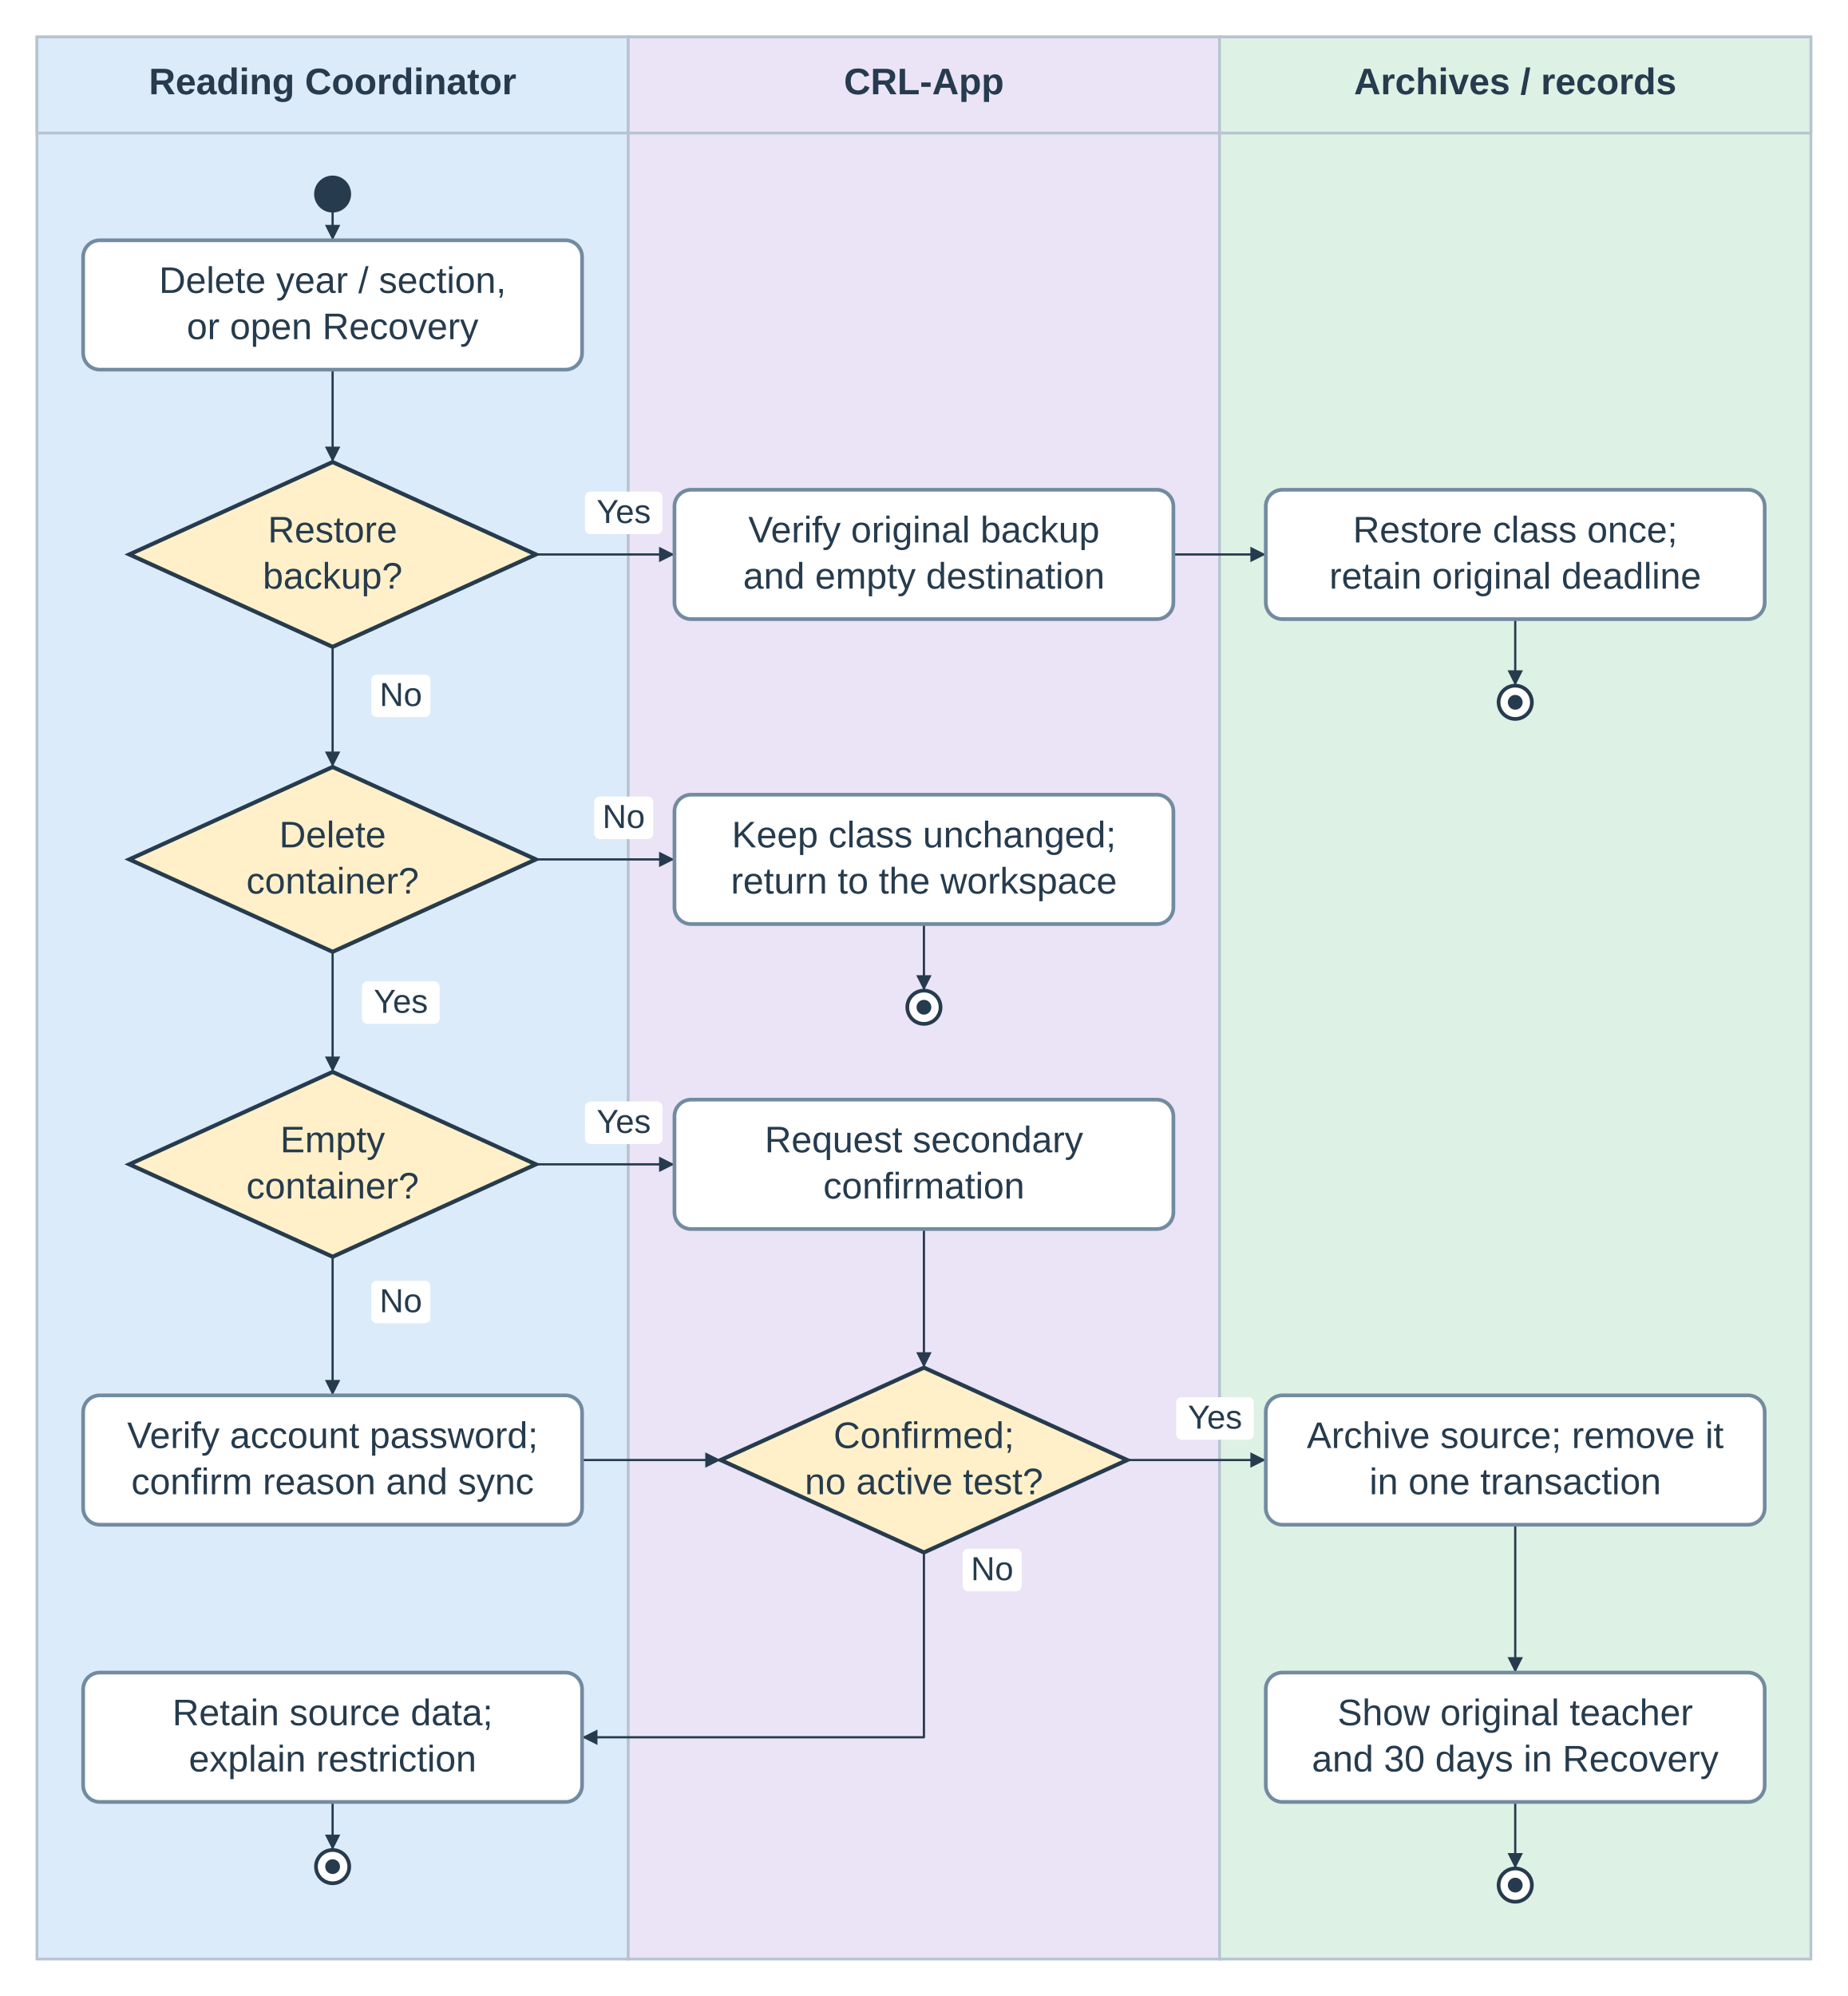
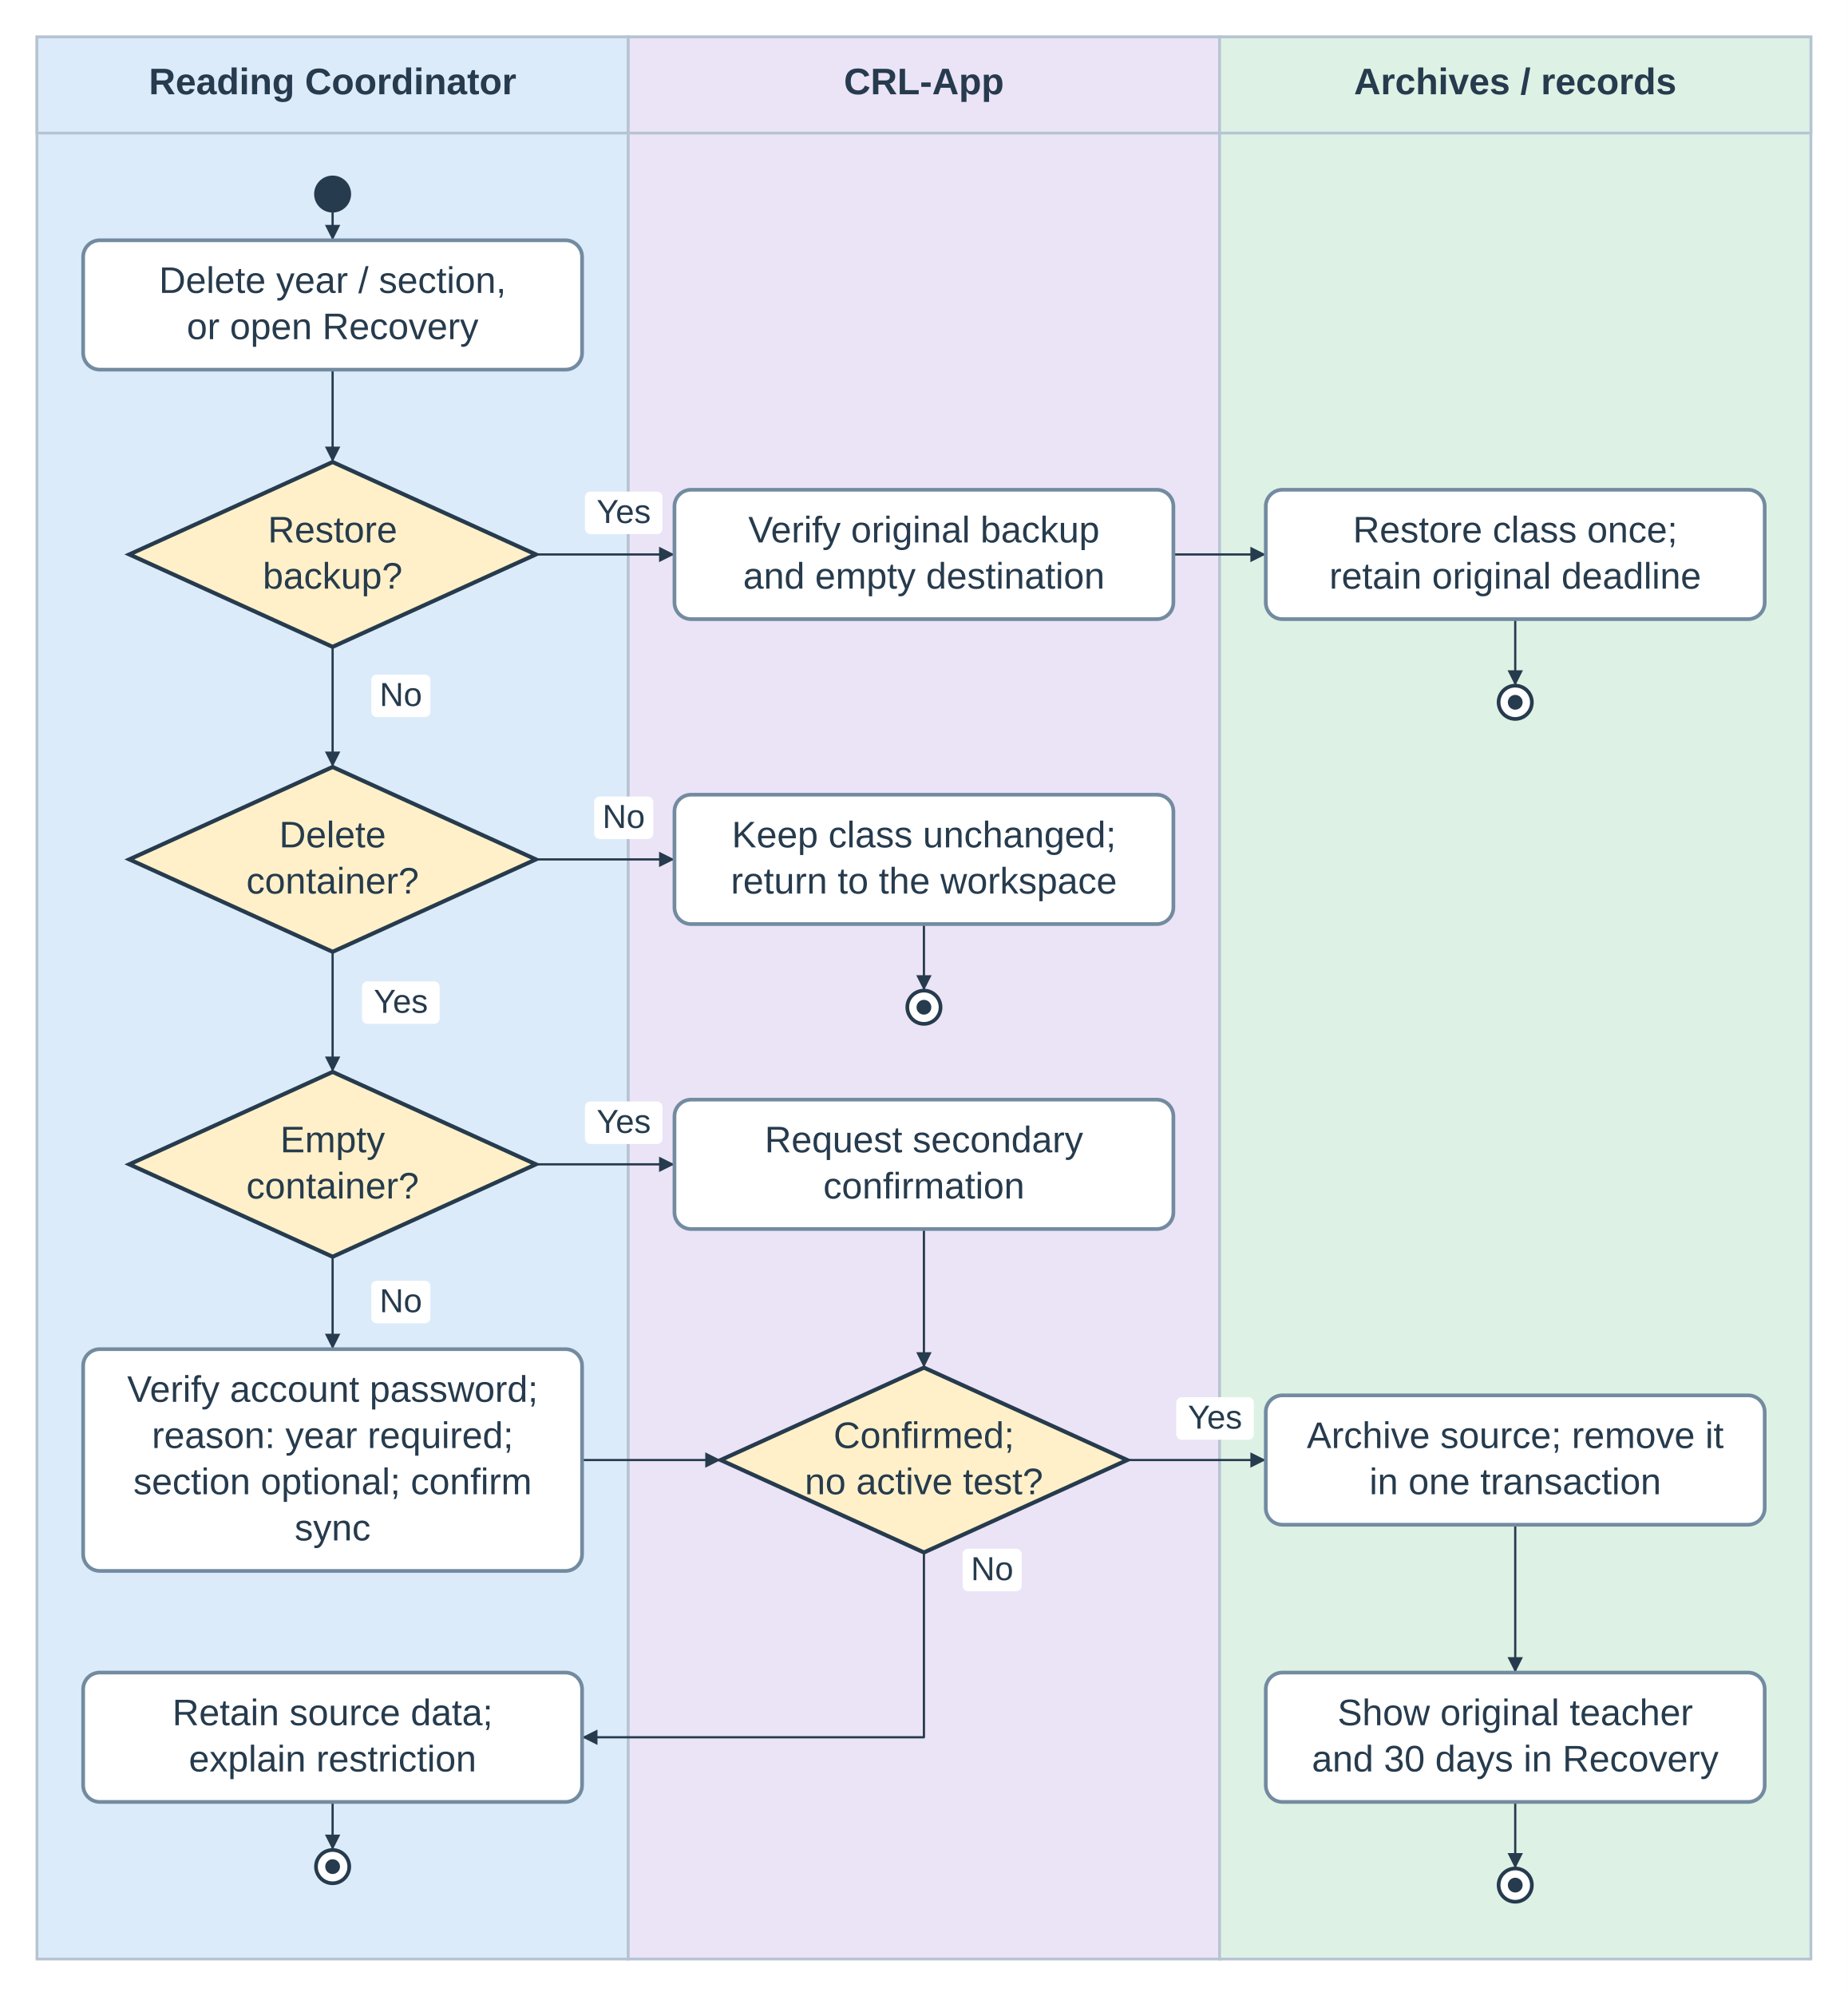
<svg xmlns="http://www.w3.org/2000/svg" width="1000" height="1080" viewBox="0 0 1000 1080">
  <rect width="100%" height="100%" fill="white" />
  <defs>
    <marker id="arrow" viewBox="0 0 12 12" refX="11" refY="6" markerWidth="10" markerHeight="10" markerUnits="userSpaceOnUse" orient="auto-start-reverse">
      <path d="M1,1 L11,6 L1,11 Z" fill="#263b4d" />
    </marker>
  </defs>
  <rect x="20.0" y="20" width="320.0" height="1040" rx="0" fill="#dcebfa" stroke="#b6c4d2" stroke-width="1.5" />
  <rect x="20.0" y="20" width="320.0" height="52" rx="0" fill="#dcebfa" stroke="#b6c4d2" stroke-width="1.5" />
  <rect x="340.0" y="20" width="320.0" height="1040" rx="0" fill="#ebe3f6" stroke="#b6c4d2" stroke-width="1.5" />
  <rect x="340.0" y="20" width="320.0" height="52" rx="0" fill="#ebe3f6" stroke="#b6c4d2" stroke-width="1.5" />
  <rect x="660.0" y="20" width="320.0" height="1040" rx="0" fill="#def1e5" stroke="#b6c4d2" stroke-width="1.5" />
  <rect x="660.0" y="20" width="320.0" height="52" rx="0" fill="#def1e5" stroke="#b6c4d2" stroke-width="1.5" />
  <polyline points="180.0,114.0 180.0,130.0" fill="none" stroke="#263b4d" stroke-width="1.2" stroke-linejoin="round" marker-end="url(#arrow)" />
  <polyline points="180.0,200.0 180.0,250.0" fill="none" stroke="#263b4d" stroke-width="1.2" stroke-linejoin="round" marker-end="url(#arrow)" />
  <polyline points="290.0,300.0 365.0,300.0" fill="none" stroke="#263b4d" stroke-width="1.2" stroke-linejoin="round" marker-end="url(#arrow)" />
  <polyline points="635.0,300.0 685.0,300.0" fill="none" stroke="#263b4d" stroke-width="1.2" stroke-linejoin="round" marker-end="url(#arrow)" />
  <polyline points="820.0,335.0 820.0,371.0" fill="none" stroke="#263b4d" stroke-width="1.2" stroke-linejoin="round" marker-end="url(#arrow)" />
  <polyline points="180.0,350.0 180.0,415.0" fill="none" stroke="#263b4d" stroke-width="1.2" stroke-linejoin="round" marker-end="url(#arrow)" />
  <polyline points="290.0,465.0 365.0,465.0" fill="none" stroke="#263b4d" stroke-width="1.2" stroke-linejoin="round" marker-end="url(#arrow)" />
  <polyline points="500.0,500.0 500.0,536.0" fill="none" stroke="#263b4d" stroke-width="1.2" stroke-linejoin="round" marker-end="url(#arrow)" />
  <polyline points="180.0,515.0 180.0,580.0" fill="none" stroke="#263b4d" stroke-width="1.2" stroke-linejoin="round" marker-end="url(#arrow)" />
  <polyline points="290.0,630.0 365.0,630.0" fill="none" stroke="#263b4d" stroke-width="1.2" stroke-linejoin="round" marker-end="url(#arrow)" />
  <polyline points="500.0,665.0 500.0,740.0" fill="none" stroke="#263b4d" stroke-width="1.2" stroke-linejoin="round" marker-end="url(#arrow)" />
-   <polyline points="180.0,680.0 180.0,755.0" fill="none" stroke="#263b4d" stroke-width="1.2" stroke-linejoin="round" marker-end="url(#arrow)" />
+   <polyline points="180.0,680.0 180.0,730.0" fill="none" stroke="#263b4d" stroke-width="1.2" stroke-linejoin="round" marker-end="url(#arrow)" />
  <polyline points="315.0,790.0 390.0,790.0" fill="none" stroke="#263b4d" stroke-width="1.2" stroke-linejoin="round" marker-end="url(#arrow)" />
  <polyline points="610.0,790.0 685.0,790.0" fill="none" stroke="#263b4d" stroke-width="1.2" stroke-linejoin="round" marker-end="url(#arrow)" />
  <polyline points="500.0,840.0 500.0,940 315.0,940.0" fill="none" stroke="#263b4d" stroke-width="1.2" stroke-linejoin="round" marker-end="url(#arrow)" />
  <polyline points="180.0,975.0 180.0,1001.0" fill="none" stroke="#263b4d" stroke-width="1.2" stroke-linejoin="round" marker-end="url(#arrow)" />
  <polyline points="820.0,825.0 820.0,905.0" fill="none" stroke="#263b4d" stroke-width="1.2" stroke-linejoin="round" marker-end="url(#arrow)" />
  <polyline points="820.0,975.0 820.0,1011.0" fill="none" stroke="#263b4d" stroke-width="1.2" stroke-linejoin="round" marker-end="url(#arrow)" />
  <text x="180.0" y="51.0" text-anchor="middle" font-family="Arial,sans-serif" font-size="20" fill="#263b4d" font-weight="bold">Reading Coordinator</text>
  <text x="500.0" y="51.0" text-anchor="middle" font-family="Arial,sans-serif" font-size="20" fill="#263b4d" font-weight="bold">CRL-App</text>
  <text x="820.0" y="51.0" text-anchor="middle" font-family="Arial,sans-serif" font-size="20" fill="#263b4d" font-weight="bold">Archives / records</text>
  <circle cx="180" cy="105" r="9.0" fill="#263b4d" stroke="#263b4d" stroke-width="2" />
  <rect x="45.0" y="130.0" width="270" height="70" rx="9" fill="white" stroke="#728ba0" stroke-width="2" />
  <text x="180" y="158.5" text-anchor="middle" font-family="Arial,sans-serif" font-size="20" fill="#263b4d">Delete year / section,</text>
  <text x="180" y="183.5" text-anchor="middle" font-family="Arial,sans-serif" font-size="20" fill="#263b4d">or open Recovery</text>
  <polygon points="180,250.0 290.0,300 180,350.0 70.0,300" fill="#fff0c9" stroke="#263b4d" stroke-width="2.2" />
  <text x="180" y="293.5" text-anchor="middle" font-family="Arial,sans-serif" font-size="20" fill="#263b4d">Restore</text>
  <text x="180" y="318.5" text-anchor="middle" font-family="Arial,sans-serif" font-size="20" fill="#263b4d">backup?</text>
  <rect x="365.0" y="265.0" width="270" height="70" rx="9" fill="white" stroke="#728ba0" stroke-width="2" />
  <text x="500" y="293.5" text-anchor="middle" font-family="Arial,sans-serif" font-size="20" fill="#263b4d">Verify original backup</text>
  <text x="500" y="318.5" text-anchor="middle" font-family="Arial,sans-serif" font-size="20" fill="#263b4d">and empty destination</text>
  <rect x="685.0" y="265.0" width="270" height="70" rx="9" fill="white" stroke="#728ba0" stroke-width="2" />
  <text x="820" y="293.5" text-anchor="middle" font-family="Arial,sans-serif" font-size="20" fill="#263b4d">Restore class once;</text>
  <text x="820" y="318.5" text-anchor="middle" font-family="Arial,sans-serif" font-size="20" fill="#263b4d">retain original deadline</text>
  <circle cx="820" cy="380" r="9.0" fill="white" stroke="#263b4d" stroke-width="2" />
  <circle cx="820" cy="380" r="4.0" fill="#263b4d" />
  <polygon points="180,415.0 290.0,465 180,515.0 70.0,465" fill="#fff0c9" stroke="#263b4d" stroke-width="2.2" />
  <text x="180" y="458.5" text-anchor="middle" font-family="Arial,sans-serif" font-size="20" fill="#263b4d">Delete</text>
  <text x="180" y="483.5" text-anchor="middle" font-family="Arial,sans-serif" font-size="20" fill="#263b4d">container?</text>
  <rect x="365.0" y="430.0" width="270" height="70" rx="9" fill="white" stroke="#728ba0" stroke-width="2" />
  <text x="500" y="458.5" text-anchor="middle" font-family="Arial,sans-serif" font-size="20" fill="#263b4d">Keep class unchanged;</text>
  <text x="500" y="483.5" text-anchor="middle" font-family="Arial,sans-serif" font-size="20" fill="#263b4d">return to the workspace</text>
  <circle cx="500" cy="545" r="9.0" fill="white" stroke="#263b4d" stroke-width="2" />
  <circle cx="500" cy="545" r="4.0" fill="#263b4d" />
  <polygon points="180,580.0 290.0,630 180,680.0 70.0,630" fill="#fff0c9" stroke="#263b4d" stroke-width="2.2" />
  <text x="180" y="623.5" text-anchor="middle" font-family="Arial,sans-serif" font-size="20" fill="#263b4d">Empty</text>
  <text x="180" y="648.5" text-anchor="middle" font-family="Arial,sans-serif" font-size="20" fill="#263b4d">container?</text>
  <rect x="365.0" y="595.0" width="270" height="70" rx="9" fill="white" stroke="#728ba0" stroke-width="2" />
  <text x="500" y="623.5" text-anchor="middle" font-family="Arial,sans-serif" font-size="20" fill="#263b4d">Request secondary</text>
  <text x="500" y="648.5" text-anchor="middle" font-family="Arial,sans-serif" font-size="20" fill="#263b4d">confirmation</text>
-   <rect x="45.0" y="755.0" width="270" height="70" rx="9" fill="white" stroke="#728ba0" stroke-width="2" />
-   <text x="180" y="783.5" text-anchor="middle" font-family="Arial,sans-serif" font-size="20" fill="#263b4d">Verify account password;</text>
-   <text x="180" y="808.5" text-anchor="middle" font-family="Arial,sans-serif" font-size="20" fill="#263b4d">confirm reason and sync</text>
+   <rect x="45.0" y="730.0" width="270" height="120" rx="9" fill="white" stroke="#728ba0" stroke-width="2" />
+   <text x="180" y="758.5" text-anchor="middle" font-family="Arial,sans-serif" font-size="20" fill="#263b4d">Verify account password;</text>
+   <text x="180" y="783.5" text-anchor="middle" font-family="Arial,sans-serif" font-size="20" fill="#263b4d">reason: year required;</text>
+   <text x="180" y="808.5" text-anchor="middle" font-family="Arial,sans-serif" font-size="20" fill="#263b4d">section optional; confirm</text>
+   <text x="180" y="833.5" text-anchor="middle" font-family="Arial,sans-serif" font-size="20" fill="#263b4d">sync</text>
  <polygon points="500,740.0 610.0,790 500,840.0 390.0,790" fill="#fff0c9" stroke="#263b4d" stroke-width="2.2" />
  <text x="500" y="783.5" text-anchor="middle" font-family="Arial,sans-serif" font-size="20" fill="#263b4d">Confirmed;</text>
  <text x="500" y="808.5" text-anchor="middle" font-family="Arial,sans-serif" font-size="20" fill="#263b4d">no active test?</text>
  <rect x="45.0" y="905.0" width="270" height="70" rx="9" fill="white" stroke="#728ba0" stroke-width="2" />
  <text x="180" y="933.5" text-anchor="middle" font-family="Arial,sans-serif" font-size="20" fill="#263b4d">Retain source data;</text>
  <text x="180" y="958.5" text-anchor="middle" font-family="Arial,sans-serif" font-size="20" fill="#263b4d">explain restriction</text>
  <circle cx="180" cy="1010" r="9.0" fill="white" stroke="#263b4d" stroke-width="2" />
  <circle cx="180" cy="1010" r="4.0" fill="#263b4d" />
  <rect x="685.0" y="755.0" width="270" height="70" rx="9" fill="white" stroke="#728ba0" stroke-width="2" />
  <text x="820" y="783.5" text-anchor="middle" font-family="Arial,sans-serif" font-size="20" fill="#263b4d">Archive source; remove it</text>
  <text x="820" y="808.5" text-anchor="middle" font-family="Arial,sans-serif" font-size="20" fill="#263b4d">in one transaction</text>
  <rect x="685.0" y="905.0" width="270" height="70" rx="9" fill="white" stroke="#728ba0" stroke-width="2" />
  <text x="820" y="933.5" text-anchor="middle" font-family="Arial,sans-serif" font-size="20" fill="#263b4d">Show original teacher</text>
  <text x="820" y="958.5" text-anchor="middle" font-family="Arial,sans-serif" font-size="20" fill="#263b4d">and 30 days in Recovery</text>
  <circle cx="820" cy="1020" r="9.0" fill="white" stroke="#263b4d" stroke-width="2" />
  <circle cx="820" cy="1020" r="4.0" fill="#263b4d" />
  <rect x="316.538" y="266" width="42" height="23" rx="3" fill="white" />
  <text x="337.538" y="283" text-anchor="middle" font-family="Arial,sans-serif" font-size="18" fill="#263b4d">Yes</text>
  <rect x="200.923" y="365" width="32" height="23" rx="3" fill="white" />
  <text x="216.923" y="382" text-anchor="middle" font-family="Arial,sans-serif" font-size="18" fill="#263b4d">No</text>
  <rect x="321.538" y="431" width="32" height="23" rx="3" fill="white" />
  <text x="337.538" y="448" text-anchor="middle" font-family="Arial,sans-serif" font-size="18" fill="#263b4d">No</text>
  <rect x="195.923" y="531" width="42" height="23" rx="3" fill="white" />
  <text x="216.923" y="548" text-anchor="middle" font-family="Arial,sans-serif" font-size="18" fill="#263b4d">Yes</text>
  <rect x="316.538" y="596" width="42" height="23" rx="3" fill="white" />
  <text x="337.538" y="613" text-anchor="middle" font-family="Arial,sans-serif" font-size="18" fill="#263b4d">Yes</text>
  <rect x="200.923" y="693" width="32" height="23" rx="3" fill="white" />
  <text x="216.923" y="710" text-anchor="middle" font-family="Arial,sans-serif" font-size="18" fill="#263b4d">No</text>
  <rect x="636.538" y="756" width="42" height="23" rx="3" fill="white" />
  <text x="657.538" y="773" text-anchor="middle" font-family="Arial,sans-serif" font-size="18" fill="#263b4d">Yes</text>
  <rect x="520.923" y="838" width="32" height="23" rx="3" fill="white" />
  <text x="536.923" y="855" text-anchor="middle" font-family="Arial,sans-serif" font-size="18" fill="#263b4d">No</text>
</svg>
